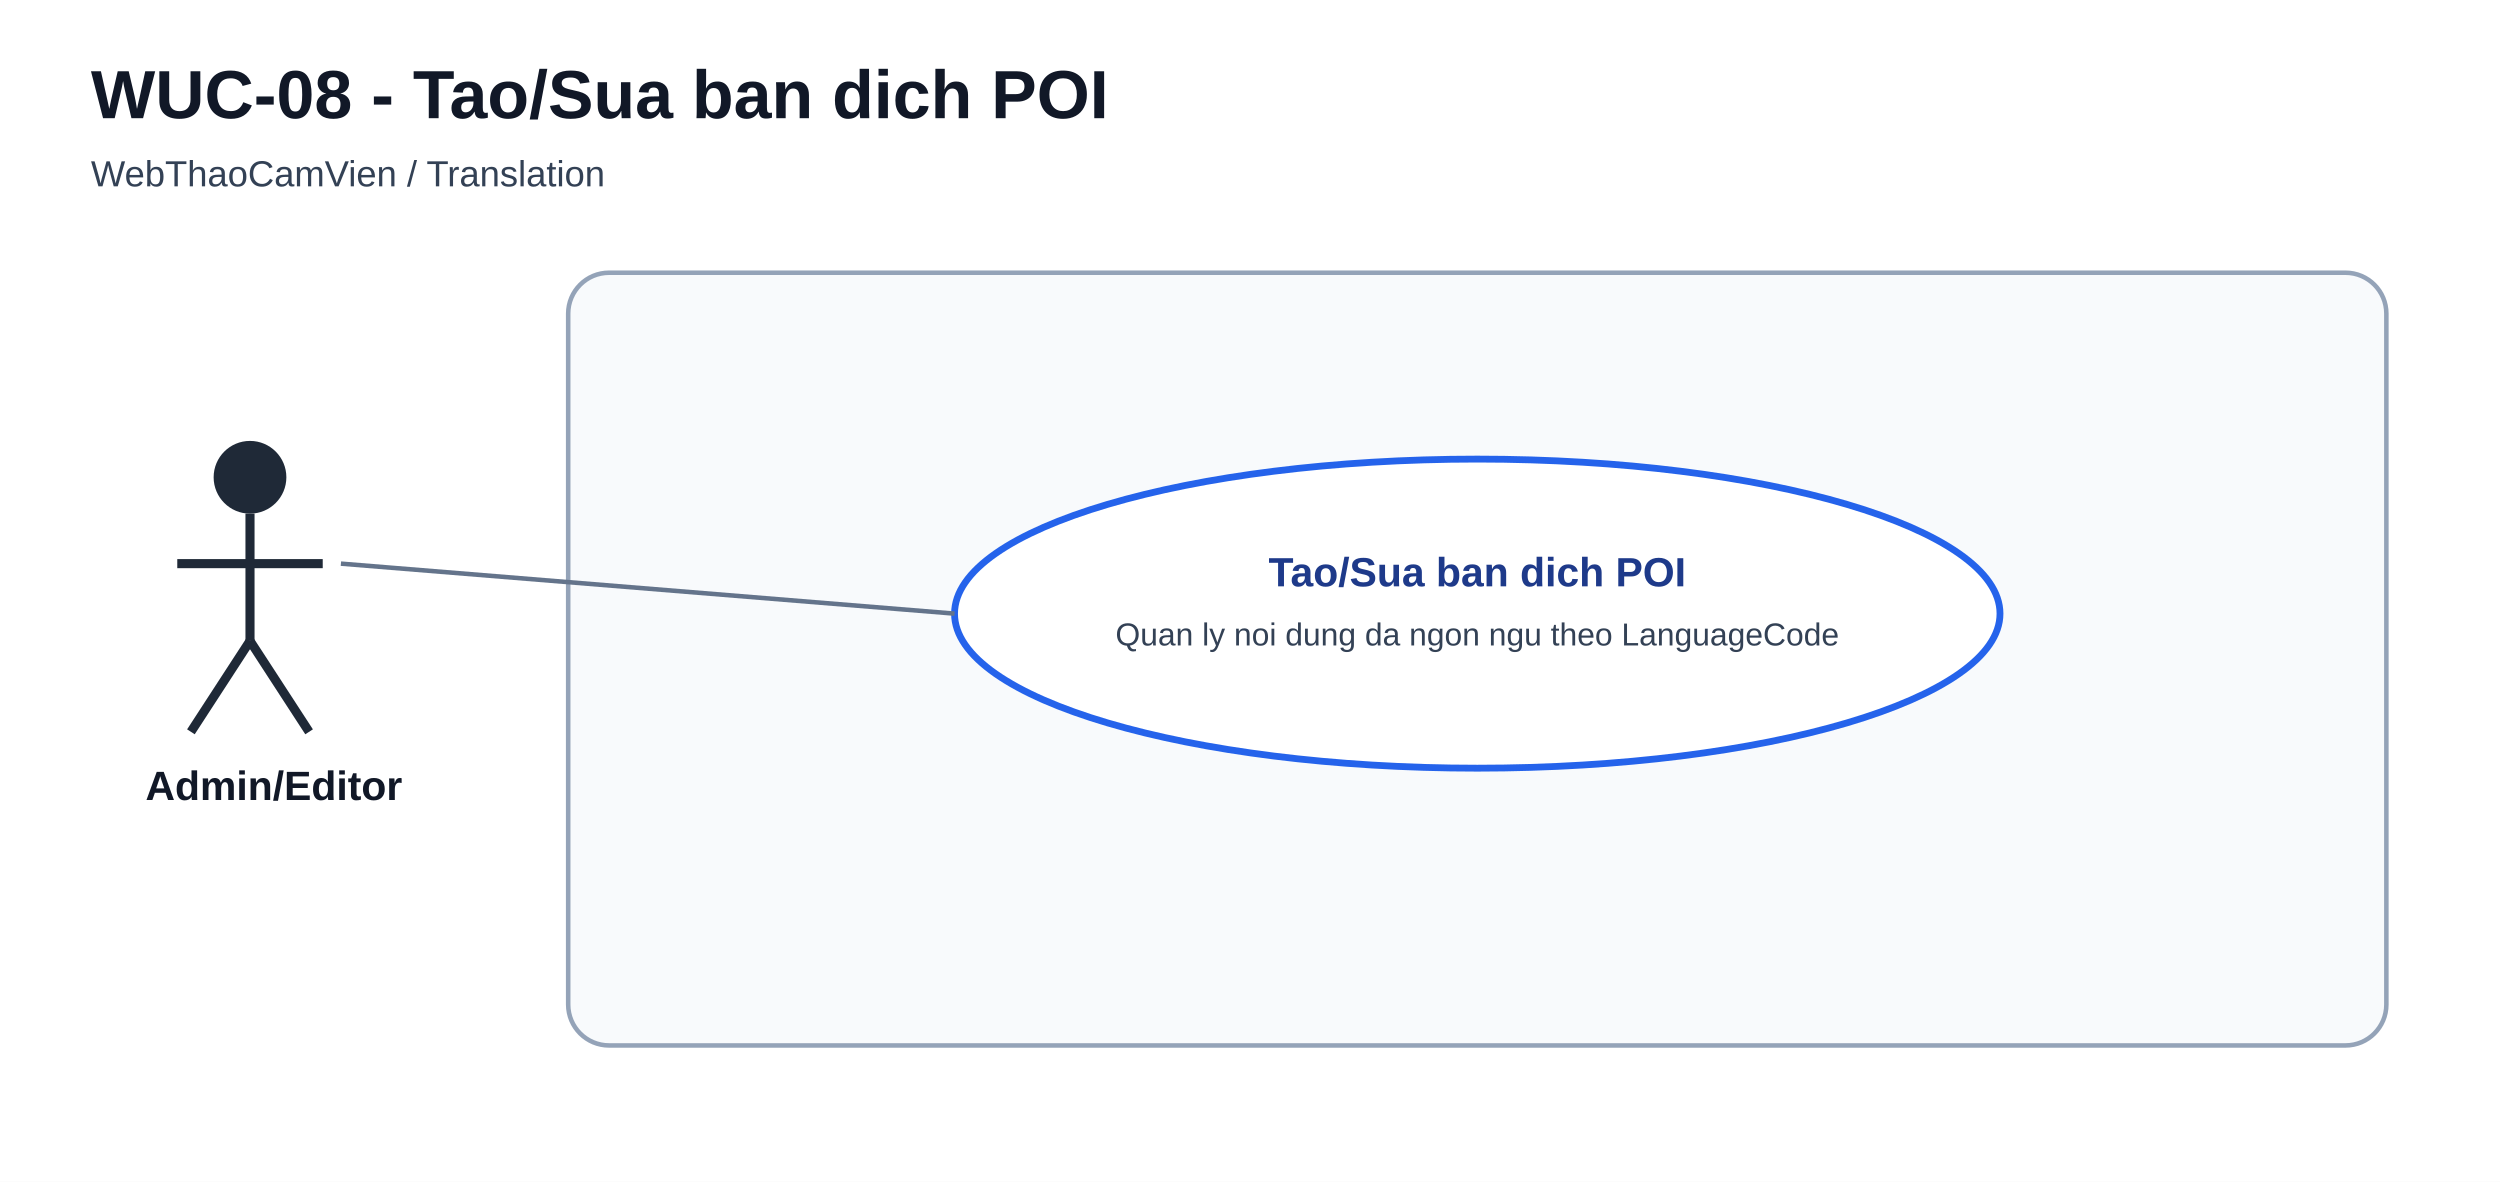
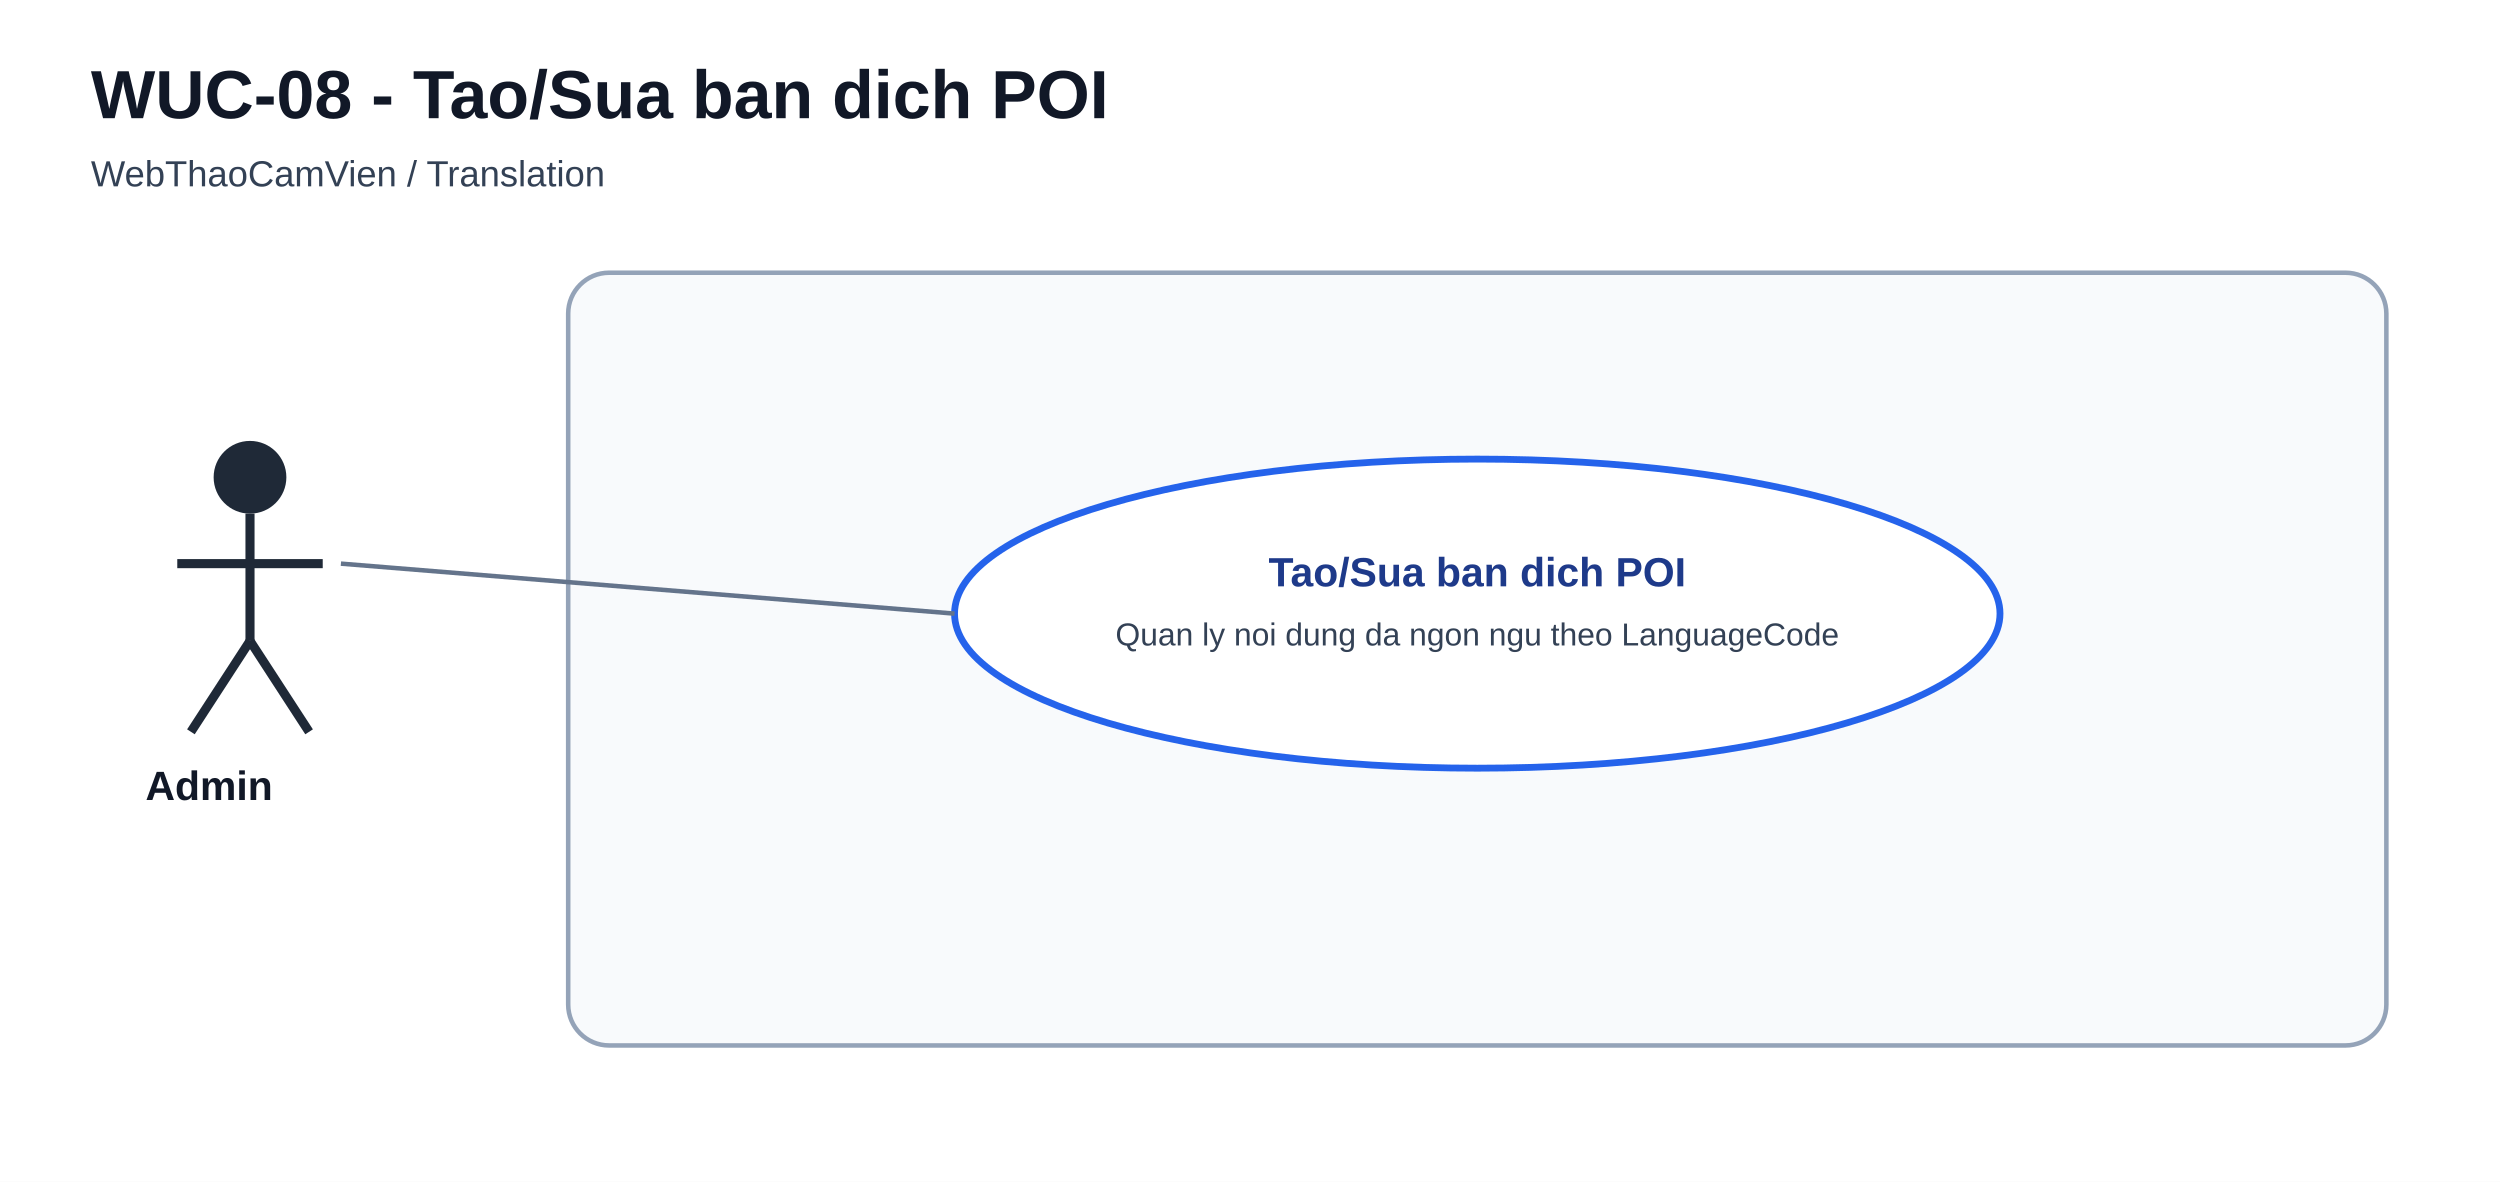
<svg xmlns="http://www.w3.org/2000/svg" width="1100" height="520" viewBox="0 0 1100 520">
  <rect width="1100" height="520" fill="#fff" />
  <text x="40" y="52" font-family="Segoe UI,Arial" font-size="30" font-weight="700" fill="#111827">WUC-08 - Tao/Sua ban dich POI</text>
  <text x="40" y="82" font-family="Segoe UI,Arial" font-size="16" fill="#334155">WebThaoCamVien / Translation</text>
  <rect x="250" y="120" width="800" height="340" rx="18" fill="#f8fafc" stroke="#94a3b8" stroke-width="2" />
  <circle cx="110" cy="210" r="16" fill="#1f2937" />
  <line x1="110" y1="226" x2="110" y2="282" stroke="#1f2937" stroke-width="4" />
  <line x1="78" y1="248" x2="142" y2="248" stroke="#1f2937" stroke-width="4" />
  <line x1="110" y1="282" x2="84" y2="322" stroke="#1f2937" stroke-width="4" />
  <line x1="110" y1="282" x2="136" y2="322" stroke="#1f2937" stroke-width="4" />
-   <text x="64" y="352" font-family="Segoe UI,Arial" font-size="18" font-weight="600" fill="#111827">Admin/Editor</text>
+   <text x="64" y="352" font-family="Segoe UI,Arial" font-size="18" font-weight="600" fill="#111827">Admin</text>
  <ellipse cx="650" cy="270" rx="230" ry="68" fill="#fff" stroke="#2563eb" stroke-width="3" />
  <text x="650" y="258" text-anchor="middle" font-family="Segoe UI,Arial" font-size="18" font-weight="700" fill="#1e3a8a">Tao/Sua ban dich POI</text>
  <text x="650" y="284" text-anchor="middle" font-family="Segoe UI,Arial" font-size="14" fill="#334155">Quan ly noi dung da ngon ngu theo LanguageCode</text>
  <line x1="150" y1="248" x2="420" y2="270" stroke="#64748b" stroke-width="2" />
</svg>
